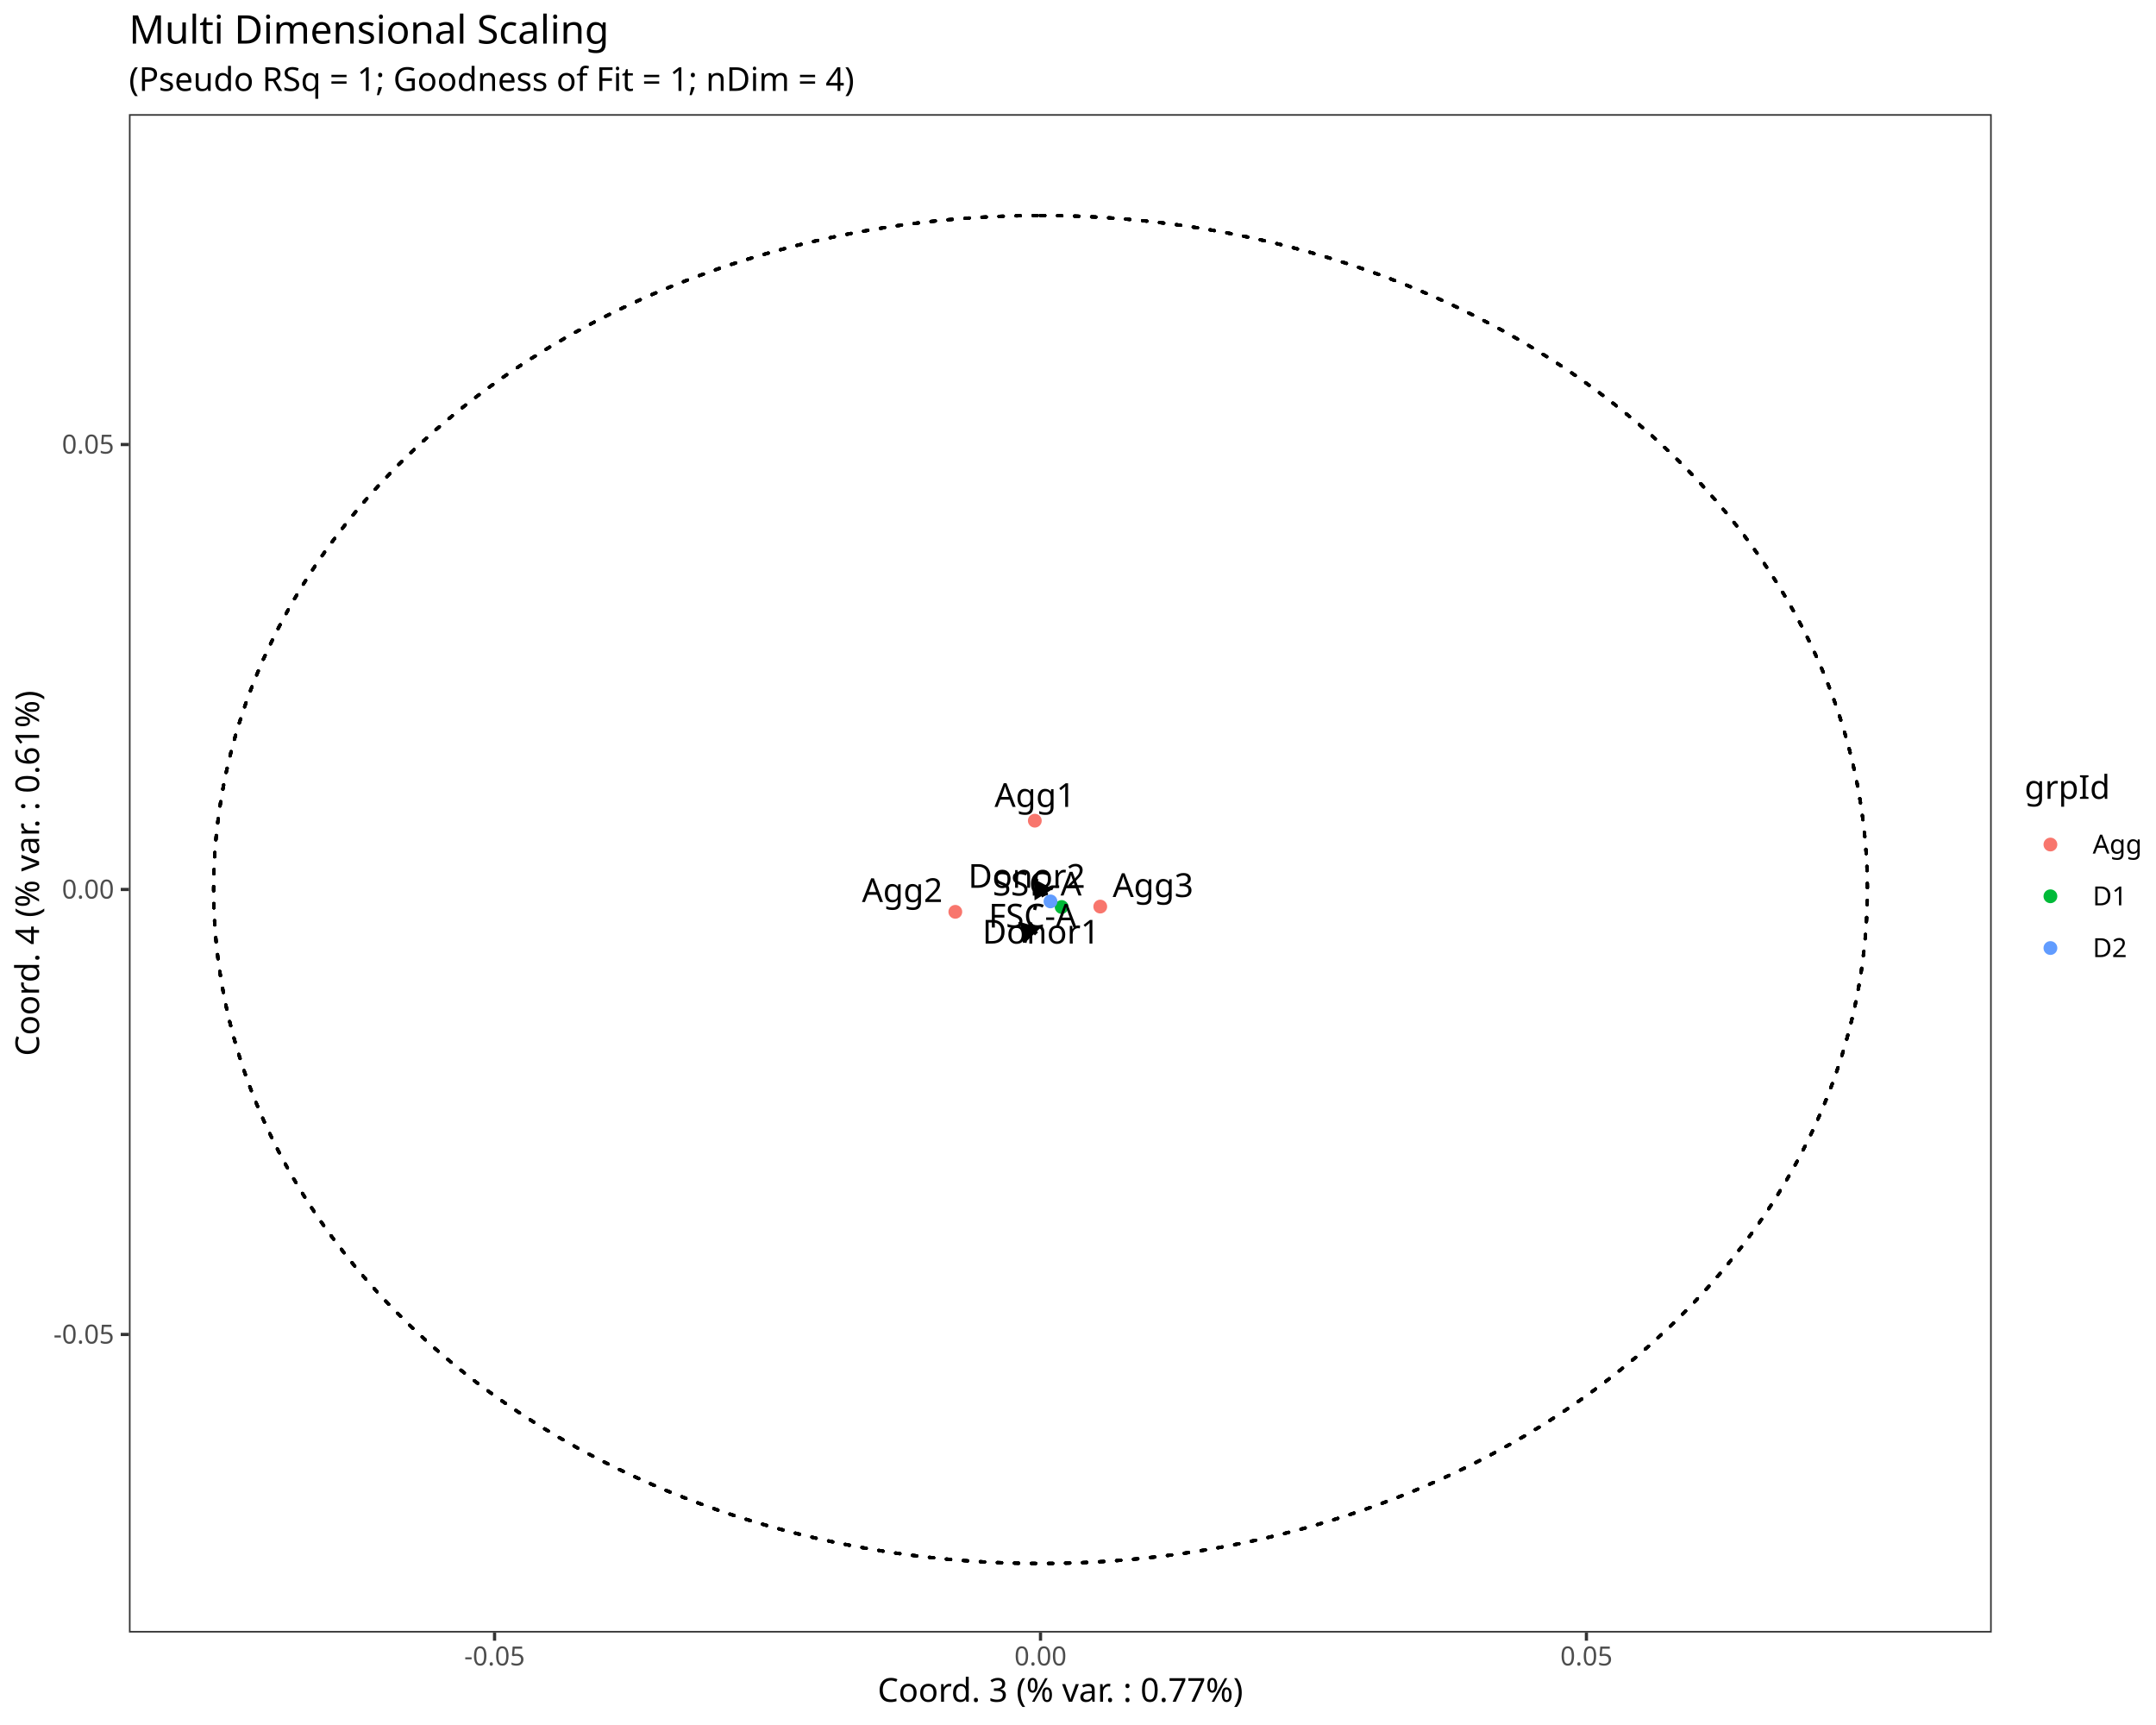
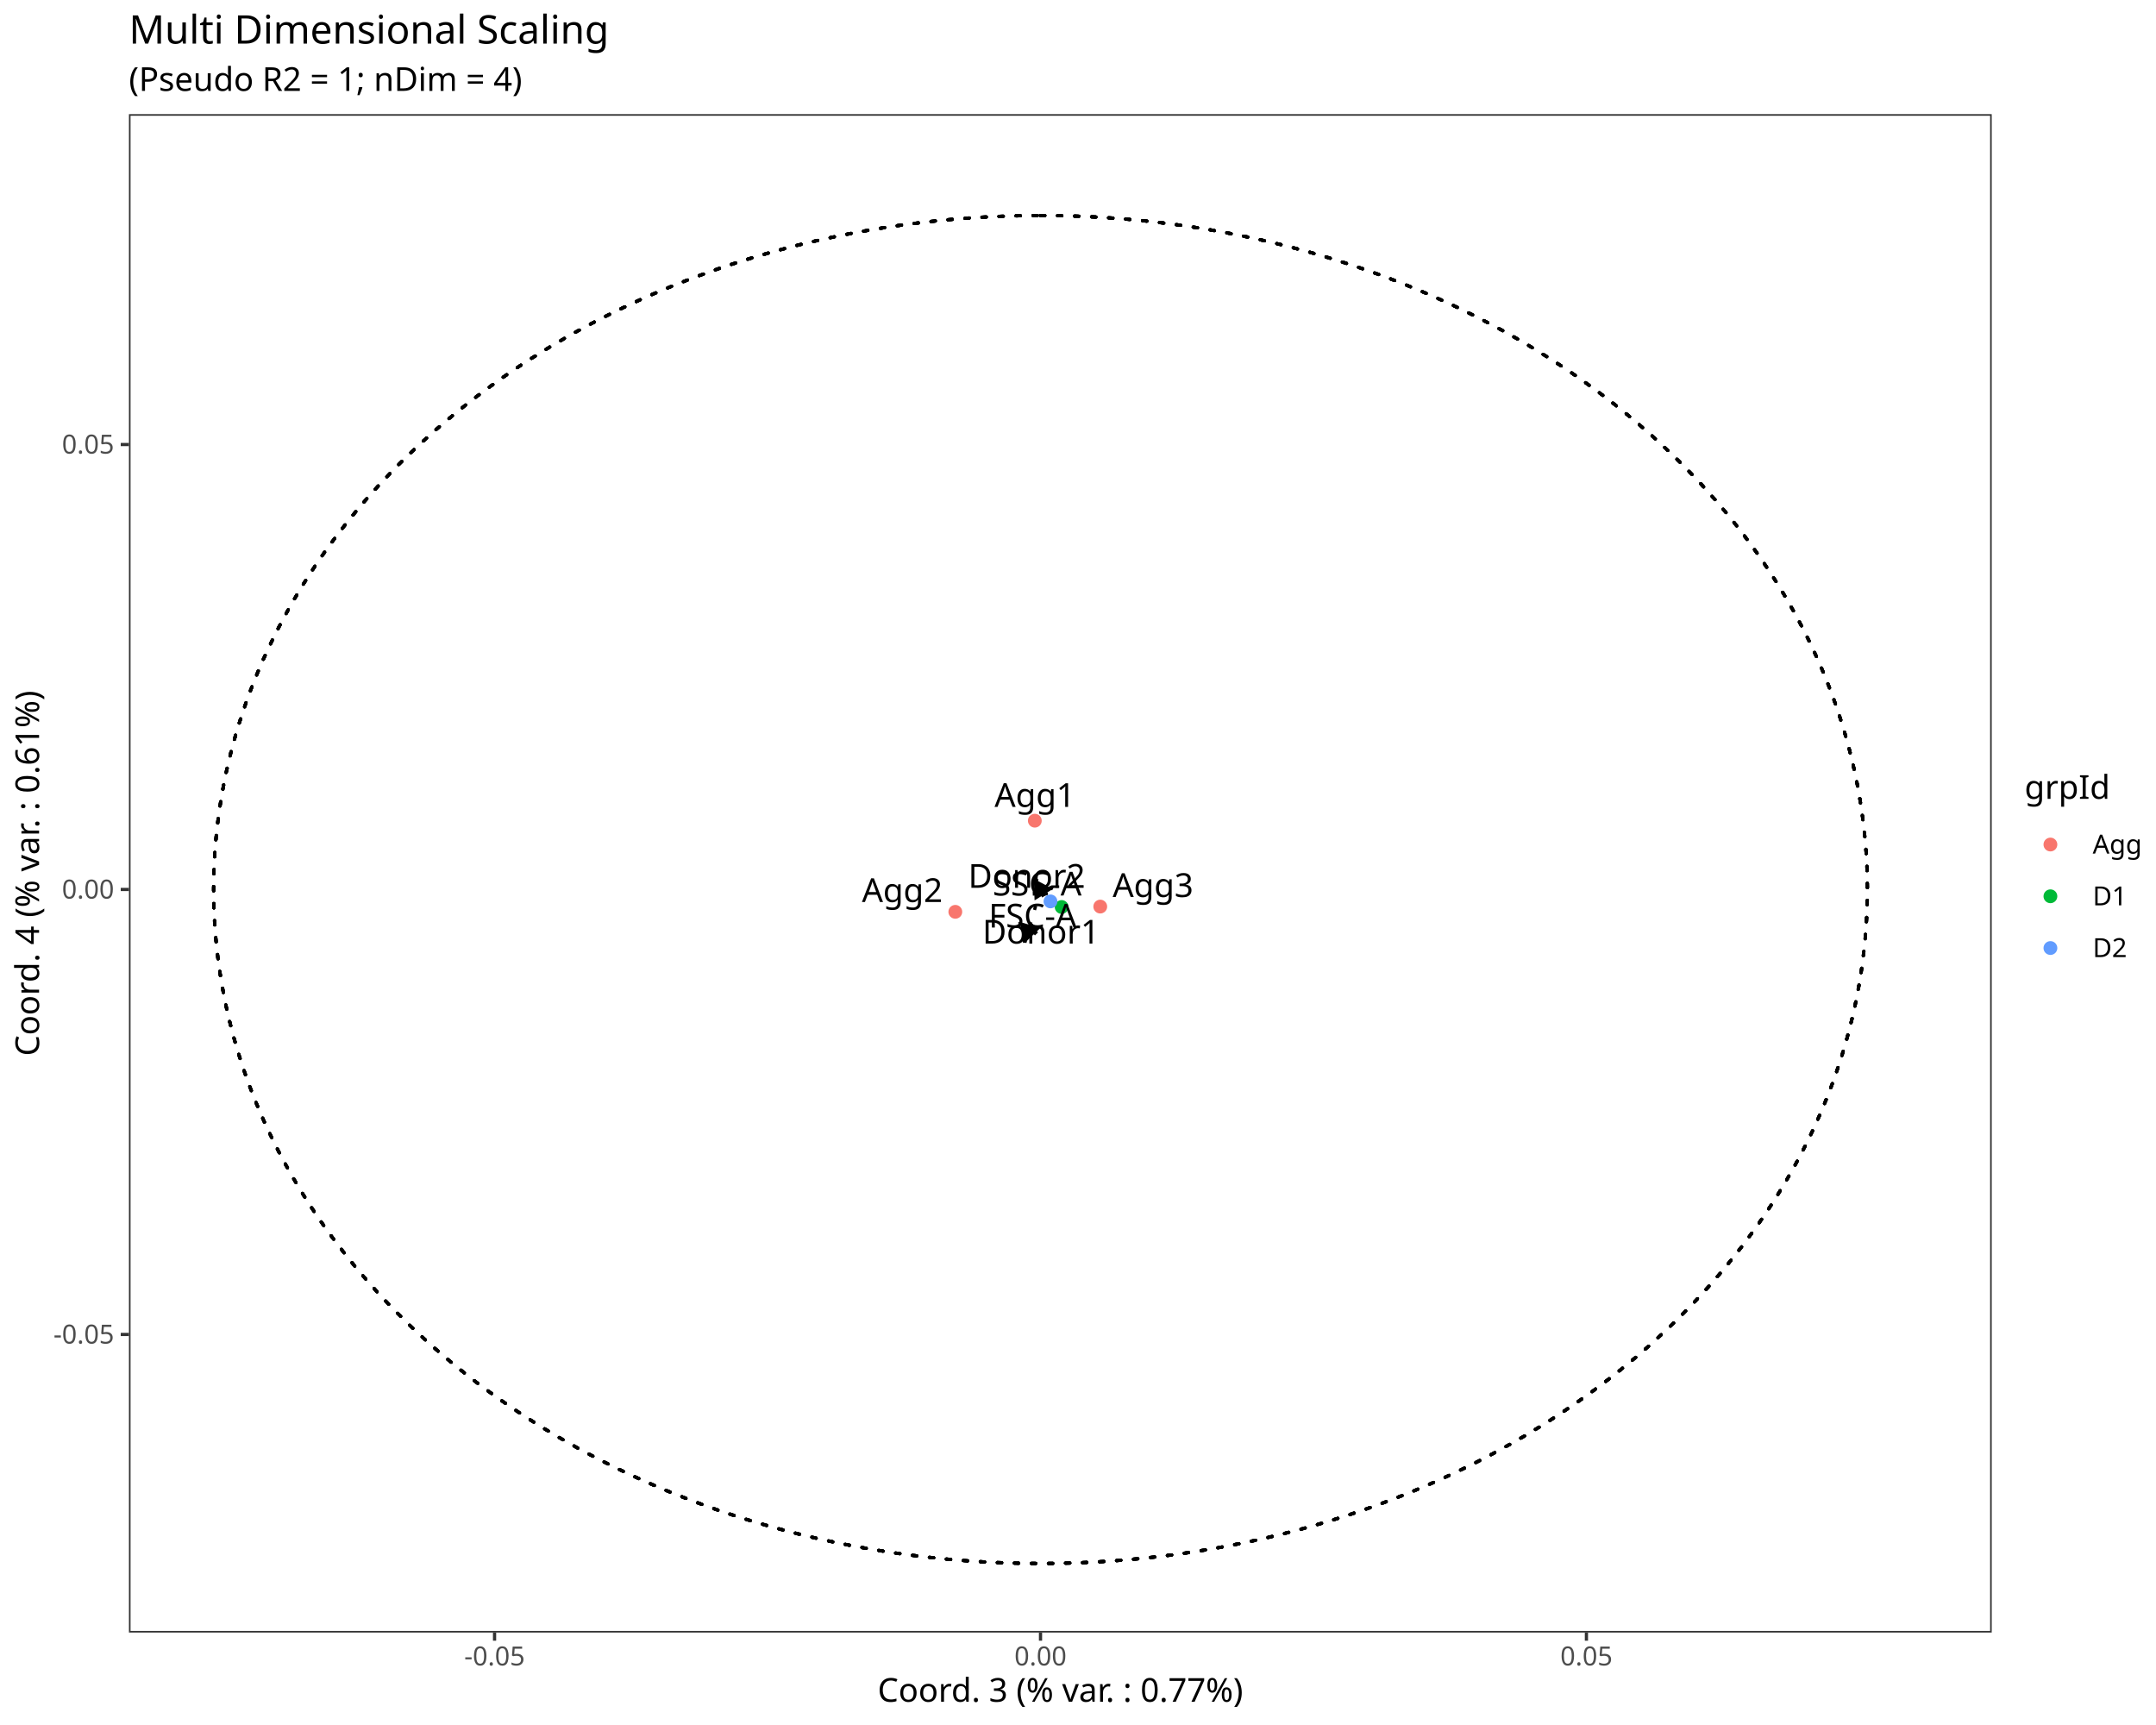
<svg xmlns="http://www.w3.org/2000/svg" class="svglite" data-engine-version="2.0" width="720.00pt" height="576.00pt" viewBox="0 0 720.00 576.00">
  <defs>
    <style type="text/css">
    .svglite line, .svglite polyline, .svglite polygon, .svglite path, .svglite rect, .svglite circle {
      fill: none;
      stroke: #000000;
      stroke-linecap: round;
      stroke-linejoin: round;
      stroke-miterlimit: 10.00;
    }
  </style>
  </defs>
  <rect width="100%" height="100%" style="stroke: none; fill: #FFFFFF;" />
  <defs>
    <clipPath id="cpMC4wMHw3MjAuMDB8MC4wMHw1NzYuMDA=">
      <rect x="0.00" y="0.00" width="720.00" height="576.00" />
    </clipPath>
  </defs>
  <g clip-path="url(#cpMC4wMHw3MjAuMDB8MC4wMHw1NzYuMDA=)">
    <rect x="-0" y="0.00" width="720.00" height="576.00" style="stroke-width: 1.07; stroke: #FFFFFF; fill: #FFFFFF;" />
  </g>
  <defs>
    <clipPath id="cpNDMuMDZ8NjY1LjE0fDM4LjEyfDU0NS4xMQ==">
      <rect x="43.06" y="38.12" width="622.08" height="507.00" />
    </clipPath>
  </defs>
  <g clip-path="url(#cpNDMuMDZ8NjY1LjE0fDM4LjEyfDU0NS4xMQ==)">
    <rect x="43.06" y="38.12" width="622.08" height="507.00" style="stroke-width: 1.07; stroke: none; fill: #FFFFFF;" />
    <text x="347.64" y="315.07" text-anchor="middle" style="font-size: 11.04px; font-family: sans;" textLength="36.21px" lengthAdjust="spacingAndGlyphs">Donor1</text>
    <text x="342.88" y="296.45" text-anchor="middle" style="font-size: 11.04px; font-family: sans;" textLength="36.21px" lengthAdjust="spacingAndGlyphs">Donor2</text>
    <text x="345.60" y="269.44" text-anchor="middle" style="font-size: 11.04px; font-family: sans;" textLength="25.79px" lengthAdjust="spacingAndGlyphs">Agg1</text>
    <text x="301.32" y="301.20" text-anchor="middle" style="font-size: 11.04px; font-family: sans;" textLength="25.79px" lengthAdjust="spacingAndGlyphs">Agg2</text>
    <text x="385.05" y="299.52" text-anchor="middle" style="font-size: 11.04px; font-family: sans;" textLength="25.79px" lengthAdjust="spacingAndGlyphs">Agg3</text>
    <circle cx="354.54" cy="302.86" r="1.95" style="stroke-width: 0.71; stroke: #00BA38; fill: #00BA38;" />
    <circle cx="350.81" cy="300.99" r="1.95" style="stroke-width: 0.71; stroke: #619CFF; fill: #619CFF;" />
    <circle cx="345.58" cy="274.04" r="1.95" style="stroke-width: 0.71; stroke: #F8766D; fill: #F8766D;" />
    <circle cx="319.03" cy="304.47" r="1.95" style="stroke-width: 0.71; stroke: #F8766D; fill: #F8766D;" />
    <circle cx="367.43" cy="302.72" r="1.95" style="stroke-width: 0.71; stroke: #F8766D; fill: #F8766D;" />
    <line x1="347.48" y1="297.01" x2="342.23" y2="314.84" style="stroke-width: 1.07; stroke-dasharray: 1.42,4.27; stroke-linecap: butt;" />
    <polygon points="340.54,307.84 342.23,314.84 347.44,309.87 " style="stroke-width: 1.07; stroke-dasharray: 1.42,4.27; stroke-linecap: butt; fill: #000000;" />
    <line x1="347.48" y1="297.01" x2="345.25" y2="293.45" style="stroke-width: 1.07; stroke-dasharray: 1.42,4.27; stroke-linecap: butt;" />
    <polygon points="351.61,296.83 345.25,293.45 345.50,300.65 " style="stroke-width: 1.07; stroke-dasharray: 1.42,4.27; stroke-linecap: butt; fill: #000000;" />
    <text x="344.85" y="309.72" text-anchor="middle" style="font-size: 11.04px; font-family: sans;" textLength="33.13px" lengthAdjust="spacingAndGlyphs">FSC-A</text>
    <text x="346.36" y="299.03" text-anchor="middle" style="font-size: 11.04px; font-family: sans;" textLength="33.75px" lengthAdjust="spacingAndGlyphs">SSC-A</text>
    <polygon points="347.48,71.96 352.30,71.99 357.11,72.10 361.93,72.27 366.74,72.51 371.54,72.82 376.34,73.19 381.13,73.64 385.91,74.15 390.68,74.73 395.43,75.38 400.17,76.10 404.89,76.88 409.60,77.73 414.28,78.65 418.95,79.63 423.59,80.68 428.21,81.79 432.81,82.98 437.38,84.22 441.92,85.53 446.44,86.91 450.92,88.35 455.37,89.85 459.79,91.42 464.18,93.05 468.53,94.74 472.84,96.49 477.12,98.30 481.35,100.18 485.55,102.11 489.70,104.11 493.81,106.16 497.87,108.27 501.89,110.44 505.86,112.66 509.79,114.94 513.66,117.28 517.49,119.67 521.26,122.11 524.98,124.61 528.64,127.16 532.25,129.77 535.80,132.42 539.30,135.12 542.74,137.88 546.11,140.68 549.43,143.53 552.69,146.42 555.88,149.37 559.01,152.35 562.08,155.38 565.08,158.46 568.01,161.57 570.88,164.73 573.68,167.93 576.41,171.17 579.07,174.44 581.66,177.75 584.17,181.10 586.62,184.49 588.99,187.91 591.29,191.36 593.52,194.84 595.67,198.36 597.74,201.90 599.74,205.48 601.66,209.08 603.51,212.71 605.27,216.36 606.96,220.04 608.57,223.74 610.10,227.47 611.55,231.21 612.92,234.98 614.21,238.77 615.41,242.57 616.54,246.39 617.58,250.22 618.54,254.07 619.42,257.93 620.22,261.81 620.93,265.69 621.56,269.59 622.10,273.49 622.56,277.40 622.94,281.32 623.24,285.24 623.45,289.16 623.57,293.09 623.62,297.01 623.57,300.94 623.45,304.87 623.24,308.79 622.94,312.71 622.56,316.63 622.10,320.54 621.56,324.44 620.93,328.34 620.22,332.22 619.42,336.09 618.54,339.96 617.58,343.81 616.54,347.64 615.41,351.46 614.21,355.26 612.92,359.05 611.55,362.81 610.10,366.56 608.57,370.28 606.96,373.99 605.27,377.67 603.51,381.32 601.66,384.95 599.74,388.55 597.74,392.13 595.67,395.67 593.52,399.19 591.29,402.67 588.99,406.12 586.62,409.54 584.17,412.92 581.66,416.27 579.07,419.59 576.41,422.86 573.68,426.10 570.88,429.30 568.01,432.45 565.08,435.57 562.08,438.64 559.01,441.68 555.88,444.66 552.69,447.60 549.43,450.50 546.11,453.35 542.74,456.15 539.30,458.90 535.80,461.61 532.25,464.26 528.64,466.86 524.98,469.41 521.26,471.91 517.49,474.36 513.66,476.75 509.79,479.09 505.86,481.37 501.89,483.59 497.87,485.76 493.81,487.87 489.70,489.92 485.55,491.92 481.35,493.85 477.12,495.72 472.84,497.54 468.53,499.29 464.18,500.98 459.79,502.61 455.37,504.18 450.92,505.68 446.44,507.12 441.92,508.49 437.38,509.81 432.81,511.05 428.21,512.23 423.59,513.35 418.95,514.40 414.28,515.38 409.60,516.30 404.89,517.15 400.17,517.93 395.43,518.65 390.68,519.30 385.91,519.88 381.13,520.39 376.34,520.83 371.54,521.21 366.74,521.52 361.93,521.76 357.11,521.93 352.30,522.03 347.48,522.07 342.66,522.03 337.84,521.93 333.03,521.76 328.22,521.52 323.41,521.21 318.61,520.83 313.82,520.39 309.05,519.88 304.28,519.30 299.53,518.65 294.79,517.93 290.07,517.15 285.36,516.30 280.67,515.38 276.01,514.40 271.36,513.35 266.74,512.23 262.15,511.05 257.58,509.81 253.03,508.49 248.52,507.12 244.03,505.68 239.58,504.18 235.16,502.61 230.78,500.98 226.43,499.29 222.11,497.54 217.84,495.72 213.60,493.85 209.41,491.92 205.26,489.92 201.15,487.87 197.08,485.76 193.06,483.59 189.09,481.37 185.17,479.09 181.29,476.75 177.47,474.36 173.70,471.91 169.98,469.41 166.31,466.86 162.71,464.26 159.15,461.61 155.66,458.90 152.22,456.15 148.84,453.35 145.52,450.50 142.27,447.60 139.07,444.66 135.94,441.68 132.88,438.64 129.88,435.57 126.94,432.45 124.08,429.30 121.28,426.10 118.55,422.86 115.89,419.59 113.30,416.27 110.78,412.92 108.33,409.54 105.96,406.12 103.66,402.67 101.44,399.19 99.29,395.67 97.21,392.13 95.21,388.55 93.29,384.95 91.45,381.32 89.68,377.67 87.99,373.99 86.38,370.28 84.85,366.56 83.41,362.81 82.04,359.05 80.75,355.26 79.54,351.46 78.42,347.64 77.37,343.81 76.41,339.96 75.53,336.09 74.74,332.22 74.03,328.34 73.40,324.44 72.85,320.54 72.39,316.63 72.01,312.71 71.72,308.79 71.51,304.87 71.38,300.94 71.34,297.01 71.38,293.09 71.51,289.16 71.72,285.24 72.01,281.32 72.39,277.40 72.85,273.49 73.40,269.59 74.03,265.69 74.74,261.81 75.53,257.93 76.41,254.07 77.37,250.22 78.42,246.39 79.54,242.57 80.75,238.77 82.04,234.98 83.41,231.21 84.85,227.47 86.38,223.74 87.99,220.04 89.68,216.36 91.45,212.71 93.29,209.08 95.21,205.48 97.21,201.90 99.29,198.36 101.44,194.84 103.66,191.36 105.96,187.91 108.33,184.49 110.78,181.10 113.30,177.75 115.89,174.44 118.55,171.17 121.28,167.93 124.08,164.73 126.94,161.57 129.88,158.46 132.88,155.38 135.94,152.35 139.07,149.37 142.27,146.42 145.52,143.53 148.84,140.68 152.22,137.88 155.66,135.12 159.15,132.42 162.71,129.77 166.31,127.16 169.98,124.61 173.70,122.11 177.47,119.67 181.29,117.28 185.17,114.94 189.09,112.66 193.06,110.44 197.08,108.27 201.15,106.16 205.26,104.11 209.41,102.11 213.60,100.18 217.84,98.30 222.11,96.49 226.43,94.74 230.78,93.05 235.16,91.42 239.58,89.85 244.03,88.35 248.52,86.91 253.03,85.53 257.58,84.22 262.15,82.98 266.74,81.79 271.36,80.68 276.01,79.63 280.67,78.65 285.36,77.73 290.07,76.88 294.79,76.10 299.53,75.38 304.28,74.73 309.05,74.15 313.82,73.64 318.61,73.19 323.41,72.82 328.22,72.51 333.03,72.27 337.84,72.10 342.66,71.99 347.48,71.96 " style="stroke-width: 1.07; stroke-dasharray: 1.42,4.27; fill: none;" />
    <polygon points="347.48,71.96 352.30,71.99 357.11,72.10 361.93,72.27 366.74,72.51 371.54,72.82 376.34,73.19 381.13,73.64 385.91,74.15 390.68,74.73 395.43,75.38 400.17,76.10 404.89,76.88 409.60,77.73 414.28,78.65 418.95,79.63 423.59,80.68 428.21,81.79 432.81,82.98 437.38,84.22 441.92,85.53 446.44,86.91 450.92,88.35 455.37,89.85 459.79,91.42 464.18,93.05 468.53,94.74 472.84,96.49 477.12,98.30 481.35,100.18 485.55,102.11 489.70,104.11 493.81,106.16 497.87,108.27 501.89,110.44 505.86,112.66 509.79,114.94 513.66,117.28 517.49,119.67 521.26,122.11 524.98,124.61 528.64,127.16 532.25,129.77 535.80,132.42 539.30,135.12 542.74,137.88 546.11,140.68 549.43,143.53 552.69,146.42 555.88,149.37 559.01,152.35 562.08,155.38 565.08,158.46 568.01,161.57 570.88,164.73 573.68,167.93 576.41,171.17 579.07,174.44 581.66,177.75 584.17,181.10 586.62,184.49 588.99,187.91 591.29,191.36 593.52,194.84 595.67,198.36 597.74,201.90 599.74,205.48 601.66,209.08 603.51,212.71 605.27,216.36 606.96,220.04 608.57,223.74 610.10,227.47 611.55,231.21 612.92,234.98 614.21,238.77 615.41,242.57 616.54,246.39 617.58,250.22 618.54,254.07 619.42,257.93 620.22,261.81 620.93,265.69 621.56,269.59 622.10,273.49 622.56,277.40 622.94,281.32 623.24,285.24 623.45,289.16 623.57,293.09 623.62,297.01 623.57,300.94 623.45,304.87 623.24,308.79 622.94,312.71 622.56,316.63 622.10,320.54 621.56,324.44 620.93,328.34 620.22,332.22 619.42,336.09 618.54,339.96 617.58,343.81 616.54,347.64 615.41,351.46 614.21,355.26 612.92,359.05 611.55,362.81 610.10,366.56 608.57,370.28 606.96,373.99 605.27,377.67 603.51,381.32 601.66,384.95 599.74,388.55 597.74,392.13 595.67,395.67 593.52,399.19 591.29,402.67 588.99,406.12 586.62,409.54 584.17,412.92 581.66,416.27 579.07,419.59 576.41,422.86 573.68,426.10 570.88,429.30 568.01,432.45 565.08,435.57 562.08,438.64 559.01,441.68 555.88,444.66 552.69,447.60 549.43,450.50 546.11,453.35 542.74,456.15 539.30,458.90 535.80,461.61 532.25,464.26 528.64,466.86 524.98,469.41 521.26,471.91 517.49,474.36 513.66,476.75 509.79,479.09 505.86,481.37 501.89,483.59 497.87,485.76 493.81,487.87 489.70,489.92 485.55,491.92 481.35,493.85 477.12,495.72 472.84,497.54 468.53,499.29 464.18,500.98 459.79,502.61 455.37,504.18 450.92,505.68 446.44,507.12 441.92,508.49 437.38,509.81 432.81,511.05 428.21,512.23 423.59,513.35 418.95,514.40 414.28,515.38 409.60,516.30 404.89,517.15 400.17,517.93 395.43,518.65 390.68,519.30 385.91,519.88 381.13,520.39 376.34,520.83 371.54,521.21 366.74,521.52 361.93,521.76 357.11,521.93 352.30,522.03 347.48,522.07 342.66,522.03 337.84,521.93 333.03,521.76 328.22,521.52 323.41,521.21 318.61,520.83 313.82,520.39 309.05,519.88 304.28,519.30 299.53,518.65 294.79,517.93 290.07,517.15 285.36,516.30 280.67,515.38 276.01,514.40 271.36,513.35 266.74,512.23 262.15,511.05 257.58,509.81 253.03,508.49 248.52,507.12 244.03,505.68 239.58,504.18 235.16,502.61 230.78,500.98 226.43,499.29 222.11,497.54 217.84,495.72 213.60,493.85 209.41,491.92 205.26,489.92 201.15,487.87 197.08,485.76 193.06,483.59 189.09,481.37 185.17,479.09 181.29,476.75 177.47,474.36 173.70,471.91 169.98,469.41 166.31,466.86 162.71,464.26 159.15,461.61 155.66,458.90 152.22,456.15 148.84,453.35 145.52,450.50 142.27,447.60 139.07,444.66 135.94,441.68 132.88,438.64 129.88,435.57 126.94,432.45 124.08,429.30 121.28,426.10 118.55,422.86 115.89,419.59 113.30,416.27 110.78,412.92 108.33,409.54 105.96,406.12 103.66,402.67 101.44,399.19 99.29,395.67 97.21,392.13 95.21,388.55 93.29,384.95 91.45,381.32 89.68,377.67 87.99,373.99 86.38,370.28 84.85,366.56 83.41,362.81 82.04,359.05 80.75,355.26 79.54,351.46 78.42,347.64 77.37,343.81 76.41,339.96 75.53,336.09 74.74,332.22 74.03,328.34 73.40,324.44 72.85,320.54 72.39,316.63 72.01,312.71 71.72,308.79 71.51,304.87 71.38,300.94 71.34,297.01 71.38,293.09 71.51,289.16 71.72,285.24 72.01,281.32 72.39,277.40 72.85,273.49 73.40,269.59 74.03,265.69 74.74,261.81 75.53,257.93 76.41,254.07 77.37,250.22 78.42,246.39 79.54,242.57 80.75,238.77 82.04,234.98 83.41,231.21 84.85,227.47 86.38,223.74 87.99,220.04 89.68,216.36 91.45,212.71 93.29,209.08 95.21,205.48 97.21,201.90 99.29,198.36 101.44,194.84 103.66,191.36 105.96,187.91 108.33,184.49 110.78,181.10 113.30,177.75 115.89,174.44 118.55,171.17 121.28,167.93 124.08,164.73 126.94,161.57 129.88,158.46 132.88,155.38 135.94,152.35 139.07,149.37 142.27,146.42 145.52,143.53 148.84,140.68 152.22,137.88 155.66,135.12 159.15,132.42 162.71,129.77 166.31,127.16 169.98,124.61 173.70,122.11 177.47,119.67 181.29,117.28 185.17,114.94 189.09,112.66 193.06,110.44 197.08,108.27 201.15,106.16 205.26,104.11 209.41,102.11 213.60,100.18 217.84,98.30 222.11,96.49 226.43,94.74 230.78,93.05 235.16,91.42 239.58,89.85 244.03,88.35 248.52,86.91 253.03,85.53 257.58,84.22 262.15,82.98 266.74,81.79 271.36,80.68 276.01,79.63 280.67,78.65 285.36,77.73 290.07,76.88 294.79,76.10 299.53,75.38 304.28,74.73 309.05,74.15 313.82,73.64 318.61,73.19 323.41,72.82 328.22,72.51 333.03,72.27 337.84,72.10 342.66,71.99 347.48,71.96 " style="stroke-width: 1.07; stroke-dasharray: 1.42,4.27; fill: none;" />
    <polygon points="347.48,71.96 352.30,71.99 357.11,72.10 361.93,72.27 366.74,72.51 371.54,72.82 376.34,73.19 381.13,73.64 385.91,74.15 390.68,74.73 395.43,75.38 400.17,76.10 404.89,76.88 409.60,77.73 414.28,78.65 418.95,79.63 423.59,80.68 428.21,81.79 432.81,82.98 437.38,84.22 441.92,85.53 446.44,86.91 450.92,88.35 455.37,89.85 459.79,91.42 464.18,93.05 468.53,94.74 472.84,96.49 477.12,98.30 481.35,100.18 485.55,102.11 489.70,104.11 493.81,106.16 497.87,108.27 501.89,110.44 505.86,112.66 509.79,114.94 513.66,117.28 517.49,119.67 521.26,122.11 524.98,124.61 528.64,127.16 532.25,129.77 535.80,132.42 539.30,135.12 542.74,137.88 546.11,140.68 549.43,143.53 552.69,146.42 555.88,149.37 559.01,152.35 562.08,155.38 565.08,158.46 568.01,161.57 570.88,164.73 573.68,167.93 576.41,171.17 579.07,174.44 581.66,177.75 584.17,181.10 586.62,184.49 588.99,187.91 591.29,191.36 593.52,194.84 595.67,198.36 597.74,201.90 599.74,205.48 601.66,209.08 603.51,212.71 605.27,216.36 606.96,220.04 608.57,223.74 610.10,227.47 611.55,231.21 612.92,234.98 614.21,238.77 615.41,242.57 616.54,246.39 617.58,250.22 618.54,254.07 619.42,257.93 620.22,261.81 620.93,265.69 621.56,269.59 622.10,273.49 622.56,277.40 622.94,281.32 623.24,285.24 623.45,289.16 623.57,293.09 623.62,297.01 623.57,300.94 623.45,304.87 623.24,308.79 622.94,312.71 622.56,316.63 622.10,320.54 621.56,324.44 620.93,328.34 620.22,332.22 619.42,336.09 618.54,339.96 617.58,343.81 616.54,347.64 615.41,351.46 614.21,355.26 612.92,359.05 611.55,362.81 610.10,366.56 608.57,370.28 606.96,373.99 605.27,377.67 603.51,381.32 601.66,384.95 599.74,388.55 597.74,392.13 595.67,395.67 593.52,399.19 591.29,402.67 588.99,406.12 586.62,409.54 584.17,412.92 581.66,416.27 579.07,419.59 576.41,422.86 573.68,426.10 570.88,429.30 568.01,432.45 565.08,435.57 562.08,438.64 559.01,441.68 555.88,444.66 552.69,447.60 549.43,450.50 546.11,453.35 542.74,456.15 539.30,458.90 535.80,461.61 532.25,464.26 528.64,466.86 524.98,469.41 521.26,471.91 517.49,474.36 513.66,476.75 509.79,479.09 505.86,481.37 501.89,483.59 497.87,485.76 493.81,487.87 489.70,489.92 485.55,491.92 481.35,493.85 477.12,495.72 472.84,497.54 468.53,499.29 464.18,500.98 459.79,502.61 455.37,504.18 450.92,505.68 446.44,507.12 441.92,508.49 437.38,509.81 432.81,511.05 428.21,512.23 423.59,513.35 418.95,514.40 414.28,515.38 409.60,516.30 404.89,517.15 400.17,517.93 395.43,518.65 390.68,519.30 385.91,519.88 381.13,520.39 376.34,520.83 371.54,521.21 366.74,521.52 361.93,521.76 357.11,521.93 352.30,522.03 347.48,522.07 342.66,522.03 337.84,521.93 333.03,521.76 328.22,521.52 323.41,521.21 318.61,520.83 313.82,520.39 309.05,519.88 304.28,519.30 299.53,518.65 294.79,517.93 290.07,517.15 285.36,516.30 280.67,515.38 276.01,514.40 271.36,513.35 266.74,512.23 262.15,511.05 257.58,509.81 253.03,508.49 248.52,507.12 244.03,505.68 239.58,504.18 235.16,502.61 230.78,500.98 226.43,499.29 222.11,497.54 217.84,495.72 213.60,493.85 209.41,491.92 205.26,489.92 201.15,487.87 197.08,485.76 193.06,483.59 189.09,481.37 185.17,479.09 181.29,476.75 177.47,474.36 173.70,471.91 169.98,469.41 166.31,466.86 162.71,464.26 159.15,461.61 155.66,458.90 152.22,456.15 148.84,453.35 145.52,450.50 142.27,447.60 139.07,444.66 135.94,441.68 132.88,438.64 129.88,435.57 126.94,432.45 124.08,429.30 121.28,426.10 118.55,422.86 115.89,419.59 113.30,416.27 110.78,412.92 108.33,409.54 105.96,406.12 103.66,402.67 101.44,399.19 99.29,395.67 97.21,392.13 95.21,388.55 93.29,384.95 91.45,381.32 89.68,377.67 87.99,373.99 86.38,370.28 84.85,366.56 83.41,362.81 82.04,359.05 80.75,355.26 79.54,351.46 78.42,347.64 77.37,343.81 76.41,339.96 75.53,336.09 74.74,332.22 74.03,328.34 73.40,324.44 72.85,320.54 72.39,316.63 72.01,312.71 71.72,308.79 71.51,304.87 71.38,300.94 71.34,297.01 71.38,293.09 71.51,289.16 71.72,285.24 72.01,281.32 72.39,277.40 72.85,273.49 73.40,269.59 74.03,265.69 74.74,261.81 75.53,257.93 76.41,254.07 77.37,250.22 78.42,246.39 79.54,242.57 80.75,238.77 82.04,234.98 83.41,231.21 84.85,227.47 86.38,223.74 87.99,220.04 89.68,216.36 91.45,212.71 93.29,209.08 95.21,205.48 97.21,201.90 99.29,198.36 101.44,194.84 103.66,191.36 105.96,187.91 108.33,184.49 110.78,181.10 113.30,177.75 115.89,174.44 118.55,171.17 121.28,167.93 124.08,164.73 126.94,161.57 129.88,158.46 132.88,155.38 135.94,152.35 139.07,149.37 142.27,146.42 145.52,143.53 148.84,140.68 152.22,137.88 155.66,135.12 159.15,132.42 162.71,129.77 166.31,127.16 169.98,124.61 173.70,122.11 177.47,119.67 181.29,117.28 185.17,114.94 189.09,112.66 193.06,110.44 197.08,108.27 201.15,106.16 205.26,104.11 209.41,102.11 213.60,100.18 217.84,98.30 222.11,96.49 226.43,94.74 230.78,93.05 235.16,91.42 239.58,89.85 244.03,88.35 248.52,86.91 253.03,85.53 257.58,84.22 262.15,82.98 266.74,81.79 271.36,80.68 276.01,79.63 280.67,78.65 285.36,77.73 290.07,76.88 294.79,76.10 299.53,75.38 304.28,74.73 309.05,74.15 313.82,73.64 318.61,73.19 323.41,72.82 328.22,72.51 333.03,72.27 337.84,72.10 342.66,71.99 347.48,71.96 " style="stroke-width: 1.07; stroke-dasharray: 1.42,4.27; fill: none;" />
    <polygon points="347.48,71.96 352.30,71.99 357.11,72.10 361.93,72.27 366.74,72.51 371.54,72.82 376.34,73.19 381.13,73.64 385.91,74.15 390.68,74.73 395.43,75.38 400.17,76.10 404.89,76.88 409.60,77.73 414.28,78.65 418.95,79.63 423.59,80.68 428.21,81.79 432.81,82.98 437.38,84.22 441.92,85.53 446.44,86.91 450.92,88.35 455.37,89.85 459.79,91.42 464.18,93.05 468.53,94.74 472.84,96.49 477.12,98.30 481.35,100.18 485.55,102.11 489.70,104.11 493.81,106.16 497.87,108.27 501.89,110.44 505.86,112.66 509.79,114.94 513.66,117.28 517.49,119.67 521.26,122.11 524.98,124.61 528.64,127.16 532.25,129.77 535.80,132.42 539.30,135.12 542.74,137.88 546.11,140.68 549.43,143.53 552.69,146.42 555.88,149.37 559.01,152.35 562.08,155.38 565.08,158.46 568.01,161.57 570.88,164.73 573.68,167.93 576.41,171.17 579.07,174.44 581.66,177.75 584.17,181.10 586.62,184.49 588.99,187.91 591.29,191.36 593.52,194.84 595.67,198.36 597.74,201.90 599.74,205.48 601.66,209.08 603.51,212.71 605.27,216.36 606.96,220.04 608.57,223.74 610.10,227.47 611.55,231.21 612.92,234.98 614.21,238.77 615.41,242.57 616.54,246.39 617.58,250.22 618.54,254.07 619.42,257.93 620.22,261.81 620.93,265.69 621.56,269.59 622.10,273.49 622.56,277.40 622.94,281.32 623.24,285.24 623.45,289.16 623.57,293.09 623.62,297.01 623.57,300.94 623.45,304.87 623.24,308.79 622.94,312.71 622.56,316.63 622.10,320.54 621.56,324.44 620.93,328.34 620.22,332.22 619.42,336.09 618.54,339.96 617.58,343.81 616.54,347.64 615.41,351.46 614.21,355.26 612.92,359.05 611.55,362.81 610.10,366.56 608.57,370.28 606.96,373.99 605.27,377.67 603.51,381.32 601.66,384.95 599.74,388.55 597.74,392.13 595.67,395.67 593.52,399.19 591.29,402.67 588.99,406.12 586.62,409.54 584.17,412.92 581.66,416.27 579.07,419.59 576.41,422.86 573.68,426.10 570.88,429.30 568.01,432.45 565.08,435.57 562.08,438.64 559.01,441.68 555.88,444.66 552.69,447.60 549.43,450.50 546.11,453.35 542.74,456.15 539.30,458.90 535.80,461.61 532.25,464.26 528.64,466.86 524.98,469.41 521.26,471.91 517.49,474.36 513.66,476.75 509.79,479.09 505.86,481.37 501.89,483.59 497.87,485.76 493.81,487.87 489.70,489.92 485.55,491.92 481.35,493.85 477.12,495.72 472.84,497.54 468.53,499.29 464.18,500.98 459.79,502.61 455.37,504.18 450.92,505.68 446.44,507.12 441.92,508.49 437.38,509.81 432.81,511.05 428.21,512.23 423.59,513.35 418.95,514.40 414.28,515.38 409.60,516.30 404.89,517.15 400.17,517.93 395.43,518.65 390.68,519.30 385.91,519.88 381.13,520.39 376.34,520.83 371.54,521.21 366.74,521.52 361.93,521.76 357.11,521.93 352.30,522.03 347.48,522.07 342.66,522.03 337.84,521.93 333.03,521.76 328.22,521.52 323.41,521.21 318.61,520.83 313.82,520.39 309.05,519.88 304.28,519.30 299.53,518.65 294.79,517.93 290.07,517.15 285.36,516.30 280.67,515.38 276.01,514.40 271.36,513.35 266.74,512.23 262.15,511.05 257.58,509.81 253.03,508.49 248.52,507.12 244.03,505.68 239.58,504.18 235.16,502.61 230.78,500.98 226.43,499.29 222.11,497.54 217.84,495.72 213.60,493.85 209.41,491.92 205.26,489.92 201.15,487.87 197.08,485.76 193.06,483.59 189.09,481.37 185.17,479.09 181.29,476.75 177.47,474.36 173.70,471.91 169.98,469.41 166.31,466.86 162.71,464.26 159.15,461.61 155.66,458.90 152.22,456.15 148.84,453.35 145.52,450.50 142.27,447.60 139.07,444.66 135.94,441.68 132.88,438.64 129.88,435.57 126.94,432.45 124.08,429.30 121.28,426.10 118.55,422.86 115.89,419.59 113.30,416.27 110.78,412.92 108.33,409.54 105.96,406.12 103.66,402.67 101.44,399.19 99.29,395.67 97.21,392.13 95.21,388.55 93.29,384.95 91.45,381.32 89.68,377.67 87.99,373.99 86.38,370.28 84.85,366.56 83.41,362.81 82.04,359.05 80.75,355.26 79.54,351.46 78.42,347.64 77.37,343.81 76.41,339.96 75.53,336.09 74.74,332.22 74.03,328.34 73.40,324.44 72.85,320.54 72.39,316.63 72.01,312.71 71.72,308.79 71.51,304.87 71.38,300.94 71.34,297.01 71.38,293.09 71.51,289.16 71.72,285.24 72.01,281.32 72.39,277.40 72.85,273.49 73.40,269.59 74.03,265.69 74.74,261.81 75.53,257.93 76.41,254.07 77.37,250.22 78.42,246.39 79.54,242.57 80.75,238.77 82.04,234.98 83.41,231.21 84.85,227.47 86.38,223.74 87.99,220.04 89.68,216.36 91.45,212.71 93.29,209.08 95.21,205.48 97.21,201.90 99.29,198.36 101.44,194.84 103.66,191.36 105.96,187.91 108.33,184.49 110.78,181.10 113.30,177.75 115.89,174.44 118.55,171.17 121.28,167.93 124.08,164.73 126.94,161.57 129.88,158.46 132.88,155.38 135.94,152.35 139.07,149.37 142.27,146.42 145.52,143.53 148.84,140.68 152.22,137.88 155.66,135.12 159.15,132.42 162.71,129.77 166.31,127.16 169.98,124.61 173.70,122.11 177.47,119.67 181.29,117.28 185.17,114.94 189.09,112.66 193.06,110.44 197.08,108.27 201.15,106.16 205.26,104.11 209.41,102.11 213.60,100.18 217.84,98.30 222.11,96.49 226.43,94.74 230.78,93.05 235.16,91.42 239.58,89.85 244.03,88.35 248.52,86.91 253.03,85.53 257.58,84.22 262.15,82.98 266.74,81.79 271.36,80.68 276.01,79.63 280.67,78.65 285.36,77.73 290.07,76.88 294.79,76.10 299.53,75.38 304.28,74.73 309.05,74.15 313.82,73.64 318.61,73.19 323.41,72.82 328.22,72.51 333.03,72.27 337.84,72.10 342.66,71.99 347.48,71.96 " style="stroke-width: 1.07; stroke-dasharray: 1.42,4.27; fill: none;" />
    <polygon points="347.48,71.96 352.30,71.99 357.11,72.10 361.93,72.27 366.74,72.51 371.54,72.82 376.34,73.19 381.13,73.64 385.91,74.15 390.68,74.73 395.43,75.38 400.17,76.10 404.89,76.88 409.60,77.73 414.28,78.65 418.95,79.63 423.59,80.68 428.21,81.79 432.81,82.98 437.38,84.22 441.92,85.53 446.44,86.91 450.92,88.35 455.37,89.85 459.79,91.42 464.18,93.05 468.53,94.74 472.84,96.49 477.12,98.30 481.35,100.18 485.55,102.11 489.70,104.11 493.81,106.16 497.87,108.27 501.89,110.44 505.86,112.66 509.79,114.94 513.66,117.28 517.49,119.67 521.26,122.11 524.98,124.61 528.64,127.16 532.25,129.77 535.80,132.42 539.30,135.12 542.74,137.88 546.11,140.68 549.43,143.53 552.69,146.42 555.88,149.37 559.01,152.35 562.08,155.38 565.08,158.46 568.01,161.57 570.88,164.73 573.68,167.93 576.41,171.17 579.07,174.44 581.66,177.75 584.17,181.10 586.62,184.49 588.99,187.91 591.29,191.36 593.52,194.84 595.67,198.36 597.74,201.90 599.74,205.48 601.66,209.08 603.51,212.71 605.27,216.36 606.96,220.04 608.57,223.74 610.10,227.47 611.55,231.21 612.92,234.98 614.21,238.77 615.41,242.57 616.54,246.39 617.58,250.22 618.54,254.07 619.42,257.93 620.22,261.81 620.93,265.69 621.56,269.59 622.10,273.49 622.56,277.40 622.94,281.32 623.24,285.24 623.45,289.16 623.57,293.09 623.62,297.01 623.57,300.94 623.45,304.87 623.24,308.79 622.94,312.71 622.56,316.63 622.10,320.54 621.56,324.44 620.93,328.34 620.22,332.22 619.42,336.09 618.54,339.96 617.58,343.81 616.54,347.64 615.41,351.46 614.21,355.26 612.92,359.05 611.55,362.81 610.10,366.56 608.57,370.28 606.96,373.99 605.27,377.67 603.51,381.32 601.66,384.95 599.74,388.55 597.74,392.13 595.67,395.67 593.52,399.19 591.29,402.67 588.99,406.12 586.62,409.54 584.17,412.92 581.66,416.27 579.07,419.59 576.41,422.86 573.68,426.10 570.88,429.30 568.01,432.45 565.08,435.57 562.08,438.64 559.01,441.68 555.88,444.66 552.69,447.60 549.43,450.50 546.11,453.35 542.74,456.15 539.30,458.90 535.80,461.61 532.25,464.26 528.64,466.86 524.98,469.41 521.26,471.91 517.49,474.36 513.66,476.75 509.79,479.09 505.86,481.37 501.89,483.59 497.87,485.76 493.81,487.87 489.70,489.92 485.55,491.92 481.35,493.85 477.12,495.72 472.84,497.54 468.53,499.29 464.18,500.98 459.79,502.61 455.37,504.18 450.92,505.68 446.44,507.12 441.92,508.49 437.38,509.81 432.81,511.05 428.21,512.23 423.59,513.35 418.95,514.40 414.28,515.38 409.60,516.30 404.89,517.15 400.17,517.93 395.43,518.65 390.68,519.30 385.91,519.88 381.13,520.39 376.34,520.83 371.54,521.21 366.74,521.52 361.93,521.76 357.11,521.93 352.30,522.03 347.48,522.07 342.66,522.03 337.84,521.93 333.03,521.76 328.22,521.52 323.41,521.21 318.61,520.83 313.82,520.39 309.05,519.88 304.28,519.30 299.53,518.65 294.79,517.93 290.07,517.15 285.36,516.30 280.67,515.38 276.01,514.40 271.36,513.35 266.74,512.23 262.15,511.05 257.58,509.81 253.03,508.49 248.52,507.12 244.03,505.68 239.58,504.18 235.16,502.61 230.78,500.98 226.43,499.29 222.11,497.54 217.84,495.72 213.60,493.85 209.41,491.92 205.26,489.92 201.15,487.87 197.08,485.76 193.06,483.59 189.09,481.37 185.17,479.09 181.29,476.75 177.47,474.36 173.70,471.91 169.98,469.41 166.31,466.86 162.71,464.26 159.15,461.61 155.66,458.90 152.22,456.15 148.84,453.35 145.52,450.50 142.27,447.60 139.07,444.66 135.94,441.68 132.88,438.64 129.88,435.57 126.94,432.45 124.08,429.30 121.28,426.10 118.55,422.86 115.89,419.59 113.30,416.27 110.78,412.92 108.33,409.54 105.96,406.12 103.66,402.67 101.44,399.19 99.29,395.67 97.21,392.13 95.21,388.55 93.29,384.95 91.45,381.32 89.68,377.67 87.99,373.99 86.38,370.28 84.85,366.56 83.41,362.81 82.04,359.05 80.75,355.26 79.54,351.46 78.42,347.64 77.37,343.81 76.41,339.96 75.53,336.09 74.74,332.22 74.03,328.34 73.40,324.44 72.85,320.54 72.39,316.63 72.01,312.71 71.72,308.79 71.51,304.87 71.38,300.94 71.34,297.01 71.38,293.09 71.51,289.16 71.72,285.24 72.01,281.32 72.39,277.40 72.85,273.49 73.40,269.59 74.03,265.69 74.74,261.81 75.53,257.93 76.41,254.07 77.37,250.22 78.42,246.39 79.54,242.57 80.75,238.77 82.04,234.98 83.41,231.21 84.85,227.47 86.38,223.74 87.99,220.04 89.68,216.36 91.45,212.71 93.29,209.08 95.21,205.48 97.21,201.90 99.29,198.36 101.44,194.84 103.66,191.36 105.96,187.91 108.33,184.49 110.78,181.10 113.30,177.75 115.89,174.44 118.55,171.17 121.28,167.93 124.08,164.73 126.94,161.57 129.88,158.46 132.88,155.38 135.94,152.35 139.07,149.37 142.27,146.42 145.52,143.53 148.84,140.68 152.22,137.88 155.66,135.12 159.15,132.42 162.71,129.77 166.31,127.16 169.98,124.61 173.70,122.11 177.47,119.67 181.29,117.28 185.17,114.94 189.09,112.66 193.06,110.44 197.08,108.27 201.15,106.16 205.26,104.11 209.41,102.11 213.60,100.18 217.84,98.30 222.11,96.49 226.43,94.74 230.78,93.05 235.16,91.42 239.58,89.85 244.03,88.35 248.52,86.91 253.03,85.53 257.58,84.22 262.15,82.98 266.74,81.79 271.36,80.68 276.01,79.63 280.67,78.65 285.36,77.73 290.07,76.88 294.79,76.10 299.53,75.38 304.28,74.73 309.05,74.15 313.82,73.64 318.61,73.19 323.41,72.82 328.22,72.51 333.03,72.27 337.84,72.10 342.66,71.99 347.48,71.96 " style="stroke-width: 1.07; stroke-dasharray: 1.42,4.27; fill: none;" />
    <rect x="43.06" y="38.12" width="622.08" height="507.00" style="stroke-width: 1.07; stroke: #333333;" />
  </g>
  <g clip-path="url(#cpMC4wMHw3MjAuMDB8MC4wMHw1NzYuMDA=)">
    <text x="38.13" y="448.63" text-anchor="end" style="font-size: 8.80px; fill: #4D4D4D; font-family: sans;" textLength="20.06px" lengthAdjust="spacingAndGlyphs">-0.05</text>
    <text x="38.13" y="300.04" text-anchor="end" style="font-size: 8.80px; fill: #4D4D4D; font-family: sans;" textLength="17.13px" lengthAdjust="spacingAndGlyphs">0.00</text>
    <text x="38.13" y="151.45" text-anchor="end" style="font-size: 8.80px; fill: #4D4D4D; font-family: sans;" textLength="17.13px" lengthAdjust="spacingAndGlyphs">0.05</text>
    <polyline points="40.32,445.60 43.06,445.60 " style="stroke-width: 1.07; stroke: #333333; stroke-linecap: butt;" />
    <polyline points="40.32,297.01 43.06,297.01 " style="stroke-width: 1.07; stroke: #333333; stroke-linecap: butt;" />
    <polyline points="40.32,148.43 43.06,148.43 " style="stroke-width: 1.07; stroke: #333333; stroke-linecap: butt;" />
    <polyline points="165.16,547.85 165.16,545.11 " style="stroke-width: 1.07; stroke: #333333; stroke-linecap: butt;" />
    <polyline points="347.48,547.85 347.48,545.11 " style="stroke-width: 1.07; stroke: #333333; stroke-linecap: butt;" />
    <polyline points="529.79,547.85 529.79,545.11 " style="stroke-width: 1.07; stroke: #333333; stroke-linecap: butt;" />
    <text x="165.16" y="556.10" text-anchor="middle" style="font-size: 8.80px; fill: #4D4D4D; font-family: sans;" textLength="20.06px" lengthAdjust="spacingAndGlyphs">-0.05</text>
    <text x="347.48" y="556.10" text-anchor="middle" style="font-size: 8.80px; fill: #4D4D4D; font-family: sans;" textLength="17.13px" lengthAdjust="spacingAndGlyphs">0.00</text>
    <text x="529.79" y="556.10" text-anchor="middle" style="font-size: 8.80px; fill: #4D4D4D; font-family: sans;" textLength="17.13px" lengthAdjust="spacingAndGlyphs">0.05</text>
    <text x="354.10" y="568.24" text-anchor="middle" style="font-size: 11.00px; font-family: sans;" textLength="124.11px" lengthAdjust="spacingAndGlyphs">Coord. 3 (% var. : 0.77%)</text>
    <text transform="translate(13.05,291.61) rotate(-90)" text-anchor="middle" style="font-size: 11.00px; font-family: sans;" textLength="124.11px" lengthAdjust="spacingAndGlyphs">Coord. 4 (% var. : 0.61%)</text>
    <rect x="676.10" y="258.03" width="38.42" height="67.17" style="stroke-width: 1.07; stroke: none; fill: #FFFFFF;" />
    <text x="676.10" y="266.74" style="font-size: 11.00px; font-family: sans;" textLength="25.07px" lengthAdjust="spacingAndGlyphs">grpId</text>
    <rect x="676.10" y="273.36" width="17.28" height="17.28" style="stroke-width: 1.07; stroke: none; fill: #FFFFFF;" />
    <circle cx="684.74" cy="282.00" r="1.95" style="stroke-width: 0.71; stroke: #F8766D; fill: #F8766D;" />
    <rect x="676.10" y="290.64" width="17.28" height="17.28" style="stroke-width: 1.07; stroke: none; fill: #FFFFFF;" />
    <circle cx="684.74" cy="299.28" r="1.95" style="stroke-width: 0.71; stroke: #00BA38; fill: #00BA38;" />
    <rect x="676.10" y="307.92" width="17.28" height="17.28" style="stroke-width: 1.07; stroke: none; fill: #FFFFFF;" />
    <circle cx="684.74" cy="316.56" r="1.95" style="stroke-width: 0.71; stroke: #619CFF; fill: #619CFF;" />
    <text x="698.86" y="285.03" style="font-size: 8.80px; font-family: sans;" textLength="15.66px" lengthAdjust="spacingAndGlyphs">Agg</text>
    <text x="698.86" y="302.31" style="font-size: 8.80px; font-family: sans;" textLength="11.25px" lengthAdjust="spacingAndGlyphs">D1</text>
    <text x="698.86" y="319.59" style="font-size: 8.80px; font-family: sans;" textLength="11.25px" lengthAdjust="spacingAndGlyphs">D2</text>
-     <text x="43.06" y="30.35" style="font-size: 11.00px; font-family: sans;" textLength="240.64px" lengthAdjust="spacingAndGlyphs">(Pseudo RSq = 1; Goodness of Fit = 1; nDim = 4)</text>
+     <text x="43.06" y="30.35" style="font-size: 11.00px; font-family: sans;" textLength="130.86px" lengthAdjust="spacingAndGlyphs">(Pseudo R2 = 1; nDim = 4)</text>
    <text x="43.06" y="14.56" style="font-size: 13.20px; font-family: sans;" textLength="151.15px" lengthAdjust="spacingAndGlyphs">Multi Dimensional Scaling</text>
  </g>
</svg>
